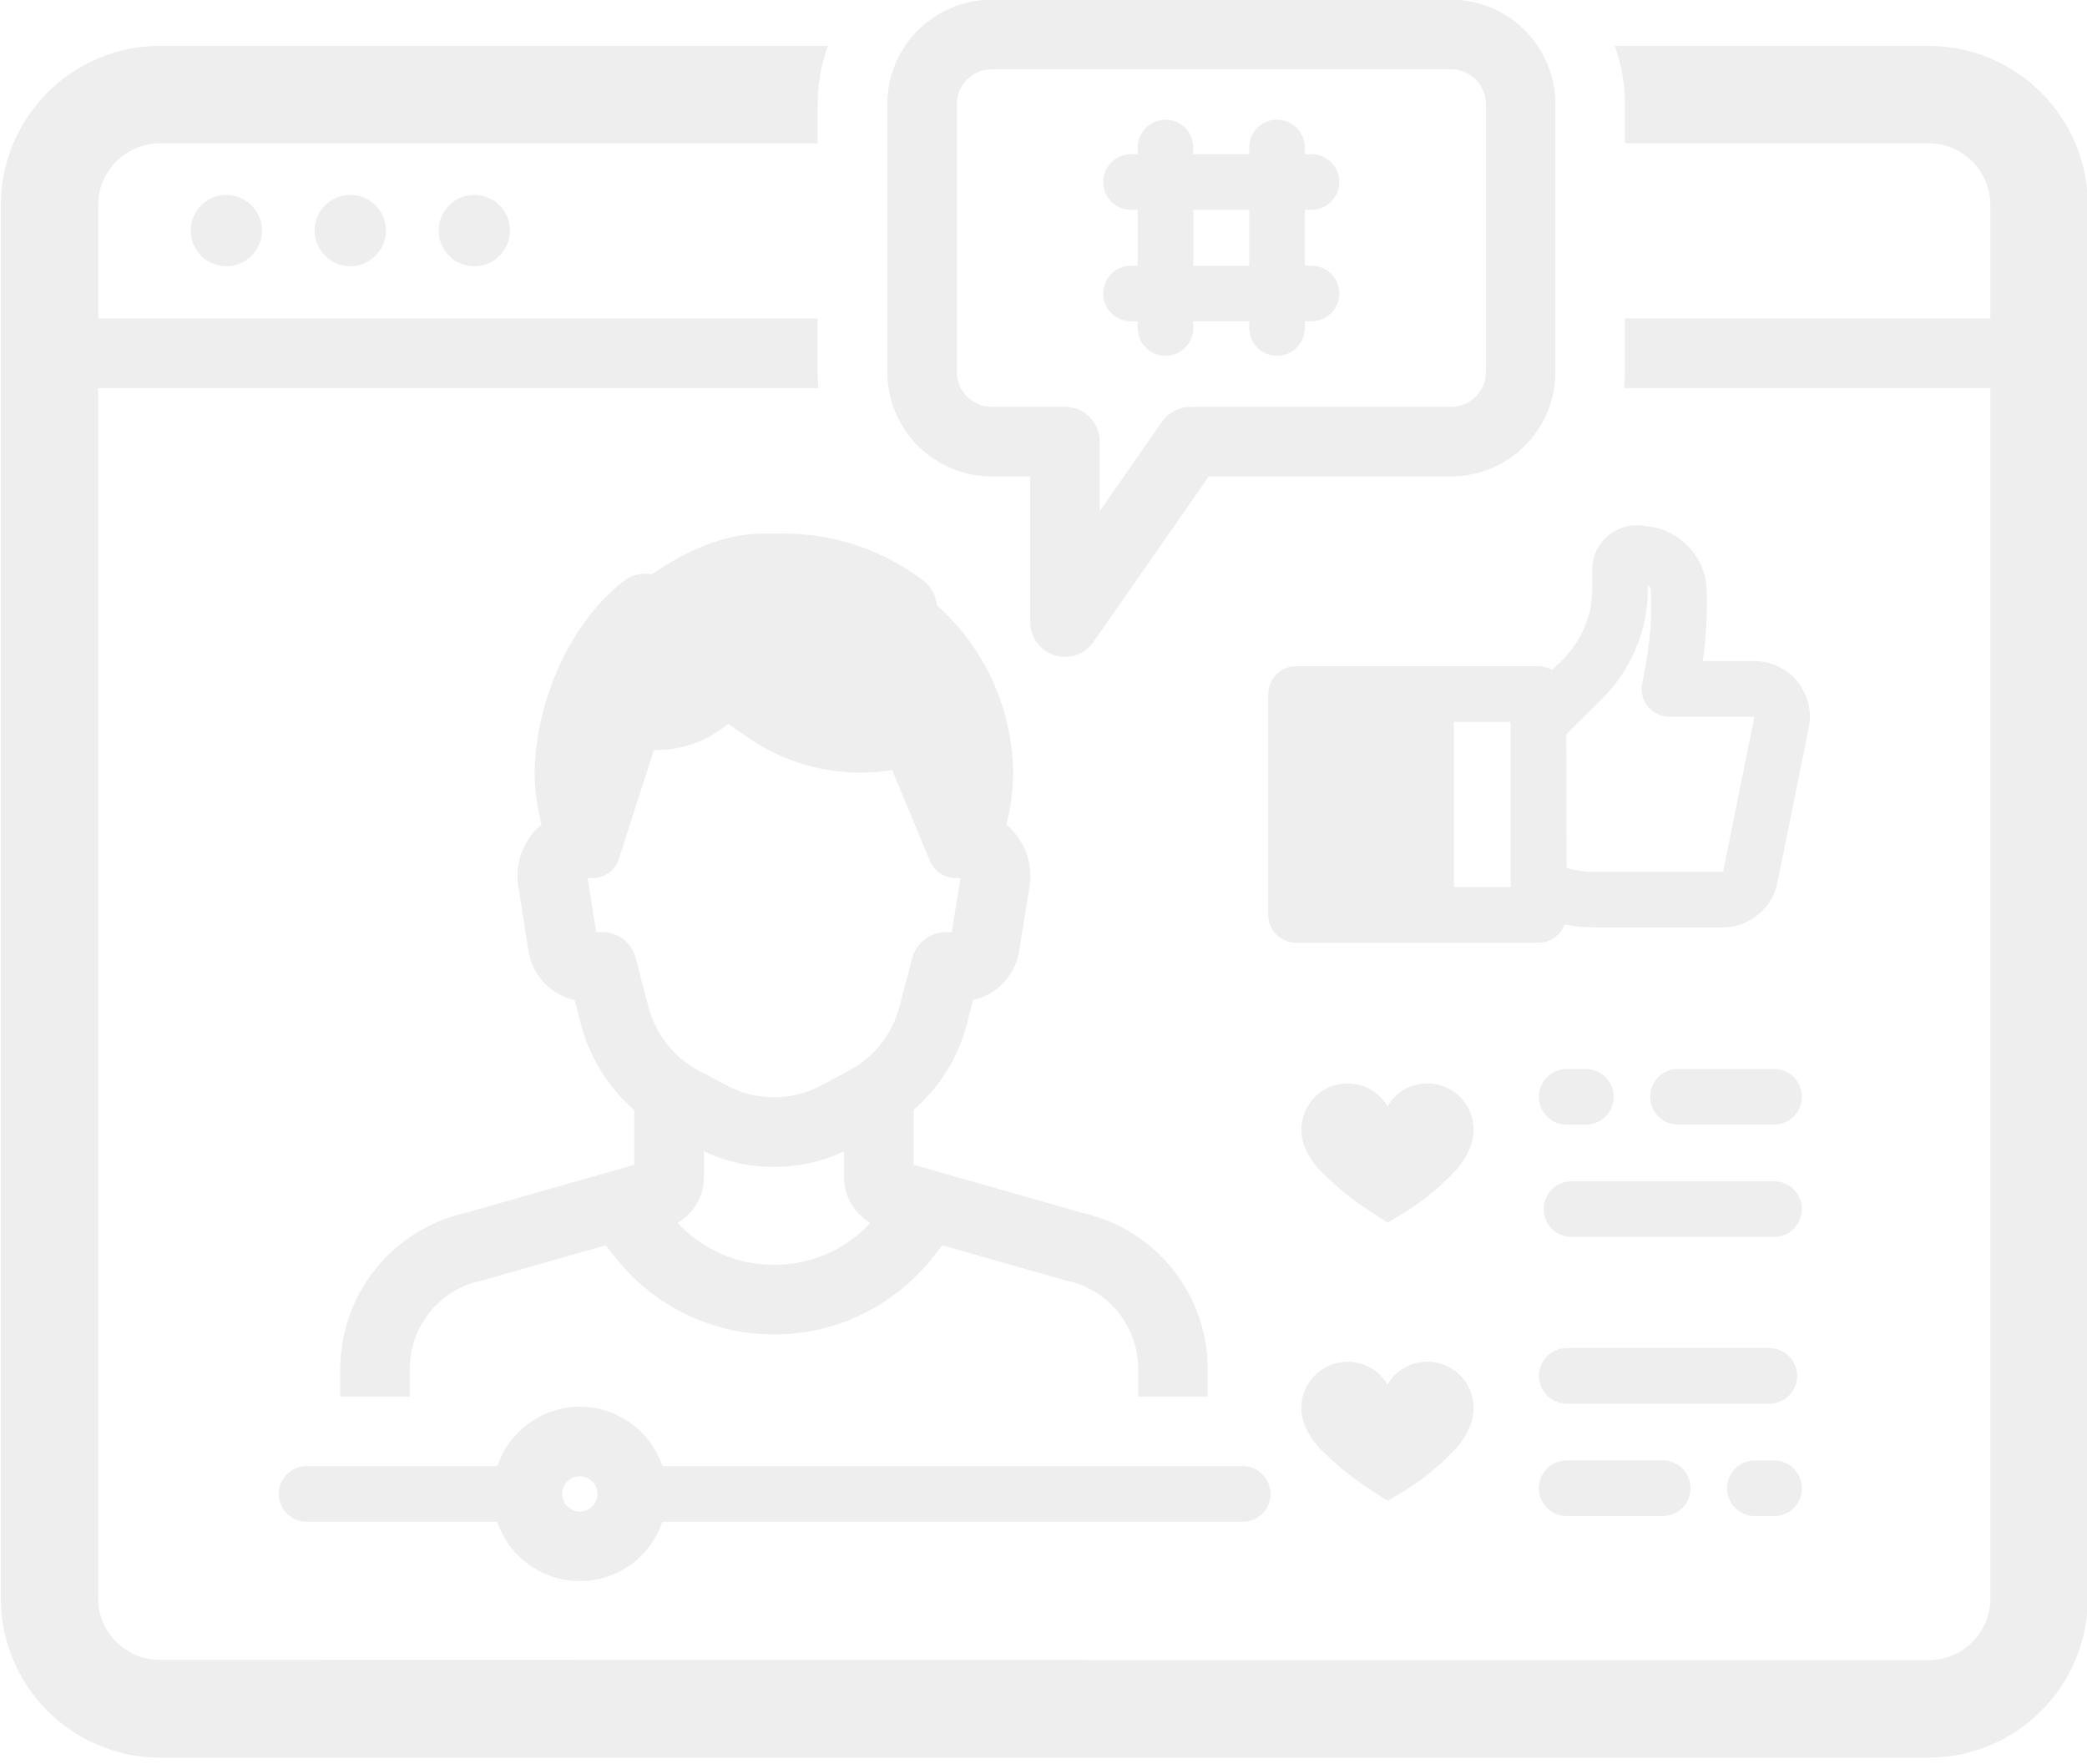
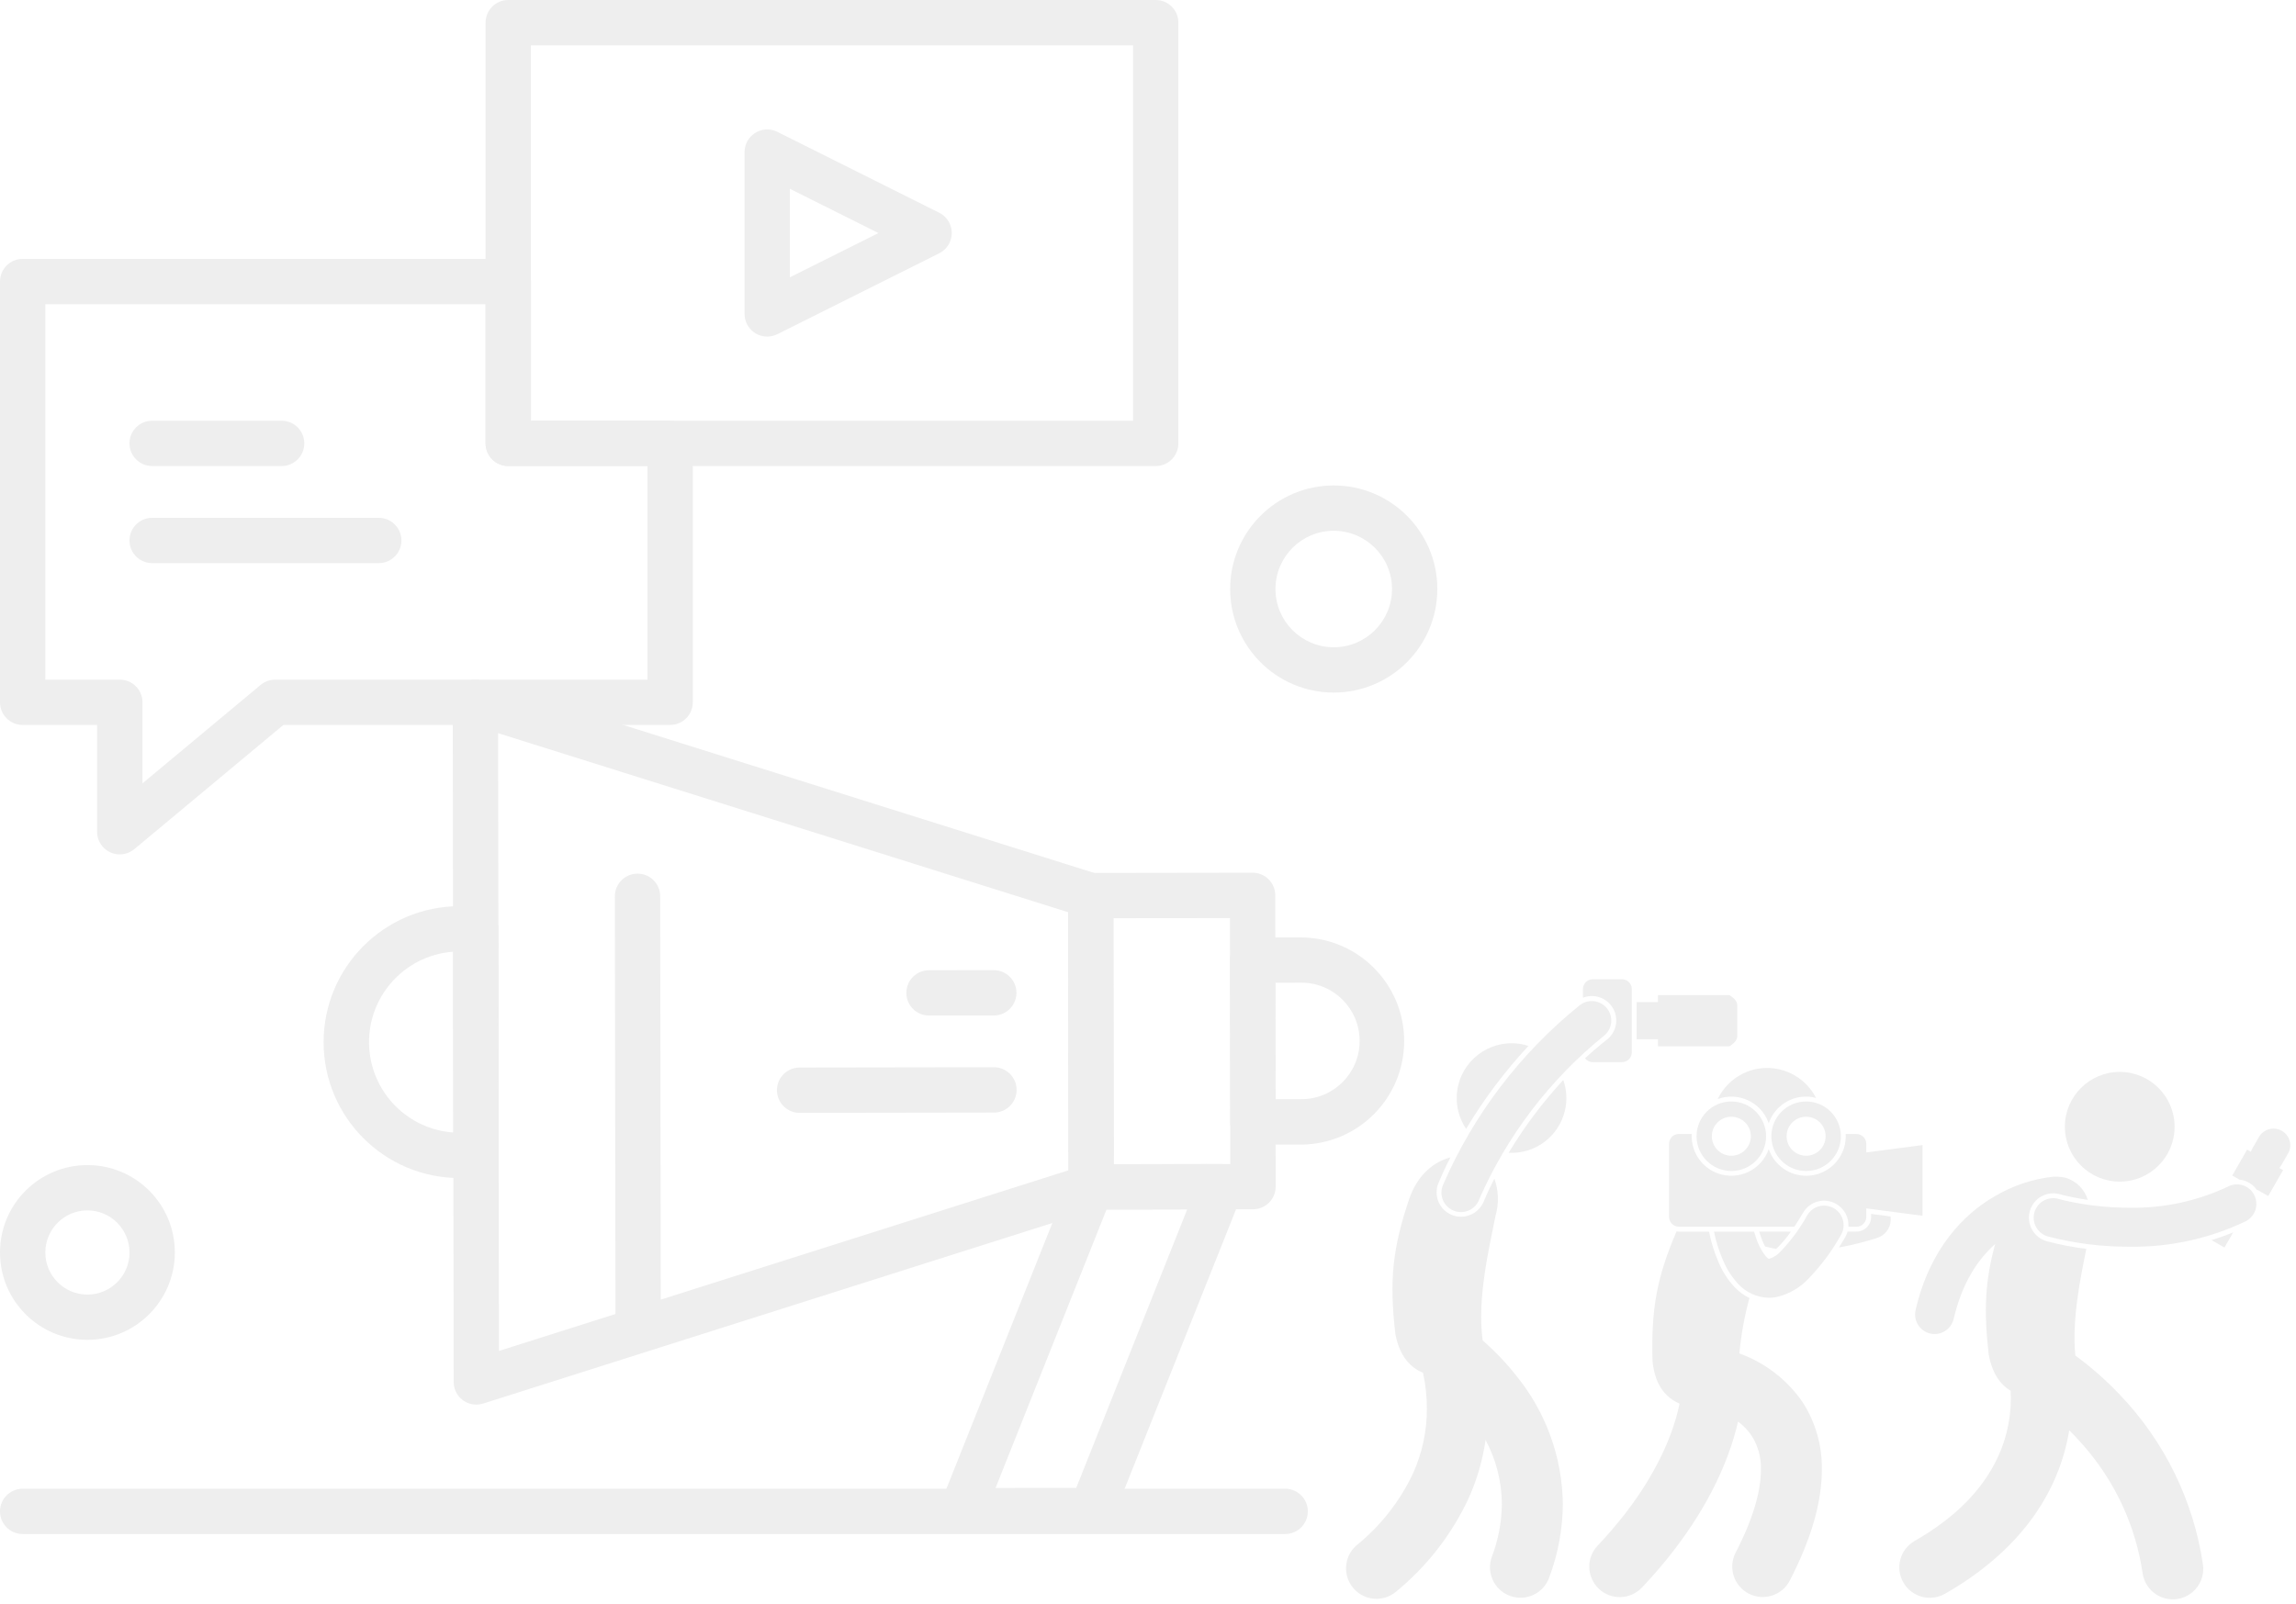
- <svg xmlns="http://www.w3.org/2000/svg" version="1.1" id="レイヤー_1" x="0px" y="0px" viewBox="0 0 271 229" style="enable-background:new 0 0 271 229;" xml:space="preserve">
+ <svg xmlns="http://www.w3.org/2000/svg" version="1.1" id="レイヤー_1" x="0px" y="0px" viewBox="0 0 385 269" style="enable-background:new 0 0 385 269;" xml:space="preserve">
  <style type="text/css">
	.st0{fill:#EEEEEE;}
</style>
-   <g id="グループ_45" transform="translate(-460 -2735)">
-     <g id="noun_youtube_channel_1982707" transform="translate(460 2735)">
-       <path id="パス_190" class="st0" d="M56.96,29.93c0,2.56,2.06,4.63,4.62,4.64s4.63-2.06,4.64-4.62c0-2.56-2.06-4.63-4.62-4.64    c0,0-0.01,0-0.01,0C59.04,25.31,56.96,27.38,56.96,29.93C56.96,29.93,56.96,29.93,56.96,29.93z" />
-       <path id="パス_191" class="st0" d="M40.86,29.93c0,2.56,2.06,4.63,4.62,4.64c2.56,0,4.63-2.06,4.64-4.62    c0-2.56-2.06-4.63-4.62-4.64c0,0-0.01,0-0.01,0C42.94,25.31,40.86,27.38,40.86,29.93C40.86,29.93,40.86,29.93,40.86,29.93z" />
-       <path id="パス_192" class="st0" d="M24.76,29.93c0,2.56,2.06,4.63,4.62,4.64s4.63-2.06,4.64-4.62c0-2.56-2.06-4.63-4.62-4.64    c0,0-0.01,0-0.01,0C26.84,25.31,24.76,27.38,24.76,29.93C24.76,29.93,24.76,29.93,24.76,29.93z" />
-       <path id="パス_193" class="st0" d="M146.86,34.5c-2,0-3.61,1.62-3.61,3.61c0,2,1.62,3.61,3.61,3.61l0,0h0.87v0.87    c0,2,1.62,3.61,3.61,3.61s3.61-1.62,3.61-3.61v-0.87h7.26v0.87c0,2,1.62,3.61,3.61,3.61c2,0,3.61-1.62,3.61-3.61v-0.87h0.87    c2,0,3.61-1.62,3.61-3.61c0-2-1.62-3.61-3.61-3.61h-0.87v-7.26h0.87c2,0,3.61-1.62,3.61-3.61c0-2-1.62-3.61-3.61-3.61h-0.87v-0.87    c0-2-1.62-3.61-3.61-3.61c-2,0-3.61,1.62-3.61,3.61v0.87h-7.26v-0.87c0-2-1.62-3.61-3.61-3.61s-3.61,1.62-3.61,3.61v0.87h-0.87    c-2,0-3.61,1.62-3.61,3.61c0,2,1.62,3.61,3.61,3.61l0,0h0.87v7.26L146.86,34.5z M154.96,27.24h7.26v7.26h-7.26V27.24z" />
-       <path id="パス_194" class="st0" d="M190.88,144.35c-1.28-3.05-4.8-4.49-7.86-3.21c-1.2,0.5-2.2,1.38-2.85,2.5    c-0.13-0.22-0.27-0.43-0.43-0.63c-2.03-2.62-5.81-3.1-8.43-1.06c-2.15,1.67-2.91,4.57-1.85,7.08c0,0.01,0.01,0.01,0.01,0.02    c0.51,1.2,1.26,2.28,2.2,3.18l0.87,0.84c1.45,1.39,3.02,2.65,4.7,3.75l2.93,1.93l1.34-0.78c2.73-1.59,5.21-3.56,7.38-5.85l0,0    c0.78-0.82,1.41-1.77,1.86-2.8c0.04-0.1,0.09-0.2,0.13-0.29C191.51,147.53,191.51,145.84,190.88,144.35L190.88,144.35z" />
-       <path id="パス_195" class="st0" d="M189.59,178.57c-2.34-2.35-6.14-2.35-8.49-0.01c-0.36,0.36-0.68,0.77-0.93,1.21    c-0.13-0.22-0.27-0.43-0.43-0.63c-2.03-2.62-5.81-3.1-8.43-1.06c-2.15,1.67-2.91,4.57-1.85,7.08c0,0.01,0,0.01,0.01,0.02    c0.51,1.2,1.26,2.28,2.2,3.18l0.87,0.84c1.45,1.39,3.02,2.65,4.7,3.75l2.93,1.93l1.34-0.77c2.73-1.59,5.21-3.56,7.38-5.85l0,0    c0.78-0.82,1.41-1.77,1.86-2.8c0.04-0.1,0.09-0.2,0.13-0.29c0.63-1.49,0.63-3.18,0-4.67    C190.58,179.77,190.14,179.12,189.59,178.57z" />
-       <path id="パス_196" class="st0" d="M233.36,178.65c0-1.99-1.62-3.61-3.61-3.61h-26.31c-2,0-3.61,1.62-3.61,3.61    c0,2,1.62,3.61,3.61,3.61h26.31C231.74,182.27,233.36,180.65,233.36,178.65C233.36,178.66,233.36,178.66,233.36,178.65z" />
-       <path id="パス_197" class="st0" d="M203.43,189.63c-2,0-3.61,1.62-3.61,3.61s1.62,3.61,3.61,3.61h12.48c2,0,3.61-1.62,3.61-3.61    s-1.62-3.61-3.61-3.61L203.43,189.63z" />
-       <path id="パス_198" class="st0" d="M227.87,196.86h2.5c2,0,3.61-1.62,3.61-3.61s-1.62-3.61-3.61-3.61l0,0h-2.5    c-2,0-3.61,1.62-3.61,3.61S225.87,196.86,227.87,196.86z" />
-       <path id="パス_199" class="st0" d="M230.37,153.39h-26.31c-2,0-3.61,1.62-3.61,3.61c0,2,1.62,3.61,3.61,3.61l0,0h26.31    c2,0,3.61-1.62,3.61-3.61C233.98,155.01,232.36,153.39,230.37,153.39L230.37,153.39z" />
-       <path id="パス_200" class="st0" d="M230.37,138.8h-12.48c-2,0-3.61,1.62-3.61,3.61s1.62,3.61,3.61,3.61h12.48    c2,0,3.61-1.62,3.61-3.61S232.36,138.8,230.37,138.8z" />
-       <path id="パス_201" class="st0" d="M203.43,146.03h2.5c2,0,3.61-1.62,3.61-3.61c0-2-1.62-3.61-3.61-3.61h-2.5    c-2,0-3.61,1.62-3.61,3.61C199.82,144.41,201.44,146.03,203.43,146.03z" />
-       <path id="パス_202" class="st0" d="M199.78,86.5h-31.49c-1.99,0.01-3.61,1.62-3.61,3.61v28.69c0,1.99,1.62,3.61,3.61,3.61    c0,0,0,0,0,0h31.49c1.51,0,2.86-0.95,3.38-2.37c1.3,0.25,2.62,0.37,3.94,0.38h16.62c3.44-0.02,6.39-2.44,7.08-5.8l4.07-20.14    c0.79-3.91-1.74-7.72-5.65-8.51c-0.47-0.1-0.95-0.14-1.43-0.14h-6.68c0.45-3.13,0.62-6.3,0.49-9.46l-0.02-0.24    c-0.01-0.38-0.06-0.75-0.15-1.12c-0.84-3.63-3.91-6.32-7.62-6.68l-0.63-0.09c-3.17-0.36-6.03,1.91-6.39,5.08    c-0.03,0.22-0.04,0.44-0.04,0.66v2.47c0.01,1.7-0.32,3.38-0.98,4.95c-0.66,1.58-1.62,3.02-2.84,4.23l-1.37,1.36    C201.01,86.68,200.4,86.51,199.78,86.5z M196.16,115.19h-7.37V93.73h7.37V115.19z M203.39,95.34l4.61-4.57    c1.9-1.87,3.4-4.11,4.43-6.58c1.03-2.45,1.55-5.08,1.54-7.73v-0.52c0.19,0.15,0.33,0.35,0.4,0.58v0.18    c0.15,3.27-0.09,6.55-0.7,9.77l-0.43,2.31c-0.38,1.95,0.89,3.83,2.84,4.22c0.23,0.05,0.47,0.07,0.71,0.07h11.02l-4.07,20.14    h-16.62c-1.25,0-2.5-0.17-3.7-0.51L203.39,95.34z" />
-       <path id="パス_203" class="st0" d="M60.46,157.49c-9.52,2.12-16.29,10.57-16.28,20.33v3.52h9.03v-3.52    c-0.03-5.55,3.83-10.36,9.25-11.53c0.11-0.02,0.22-0.04,0.33-0.07l15.85-4.52l1.39,1.73c9.04,11.31,25.54,13.15,36.85,4.11    c1.52-1.21,2.89-2.59,4.11-4.11l1.39-1.73l15.85,4.52c0.11,0.03,0.21,0.06,0.32,0.07c5.42,1.17,9.28,5.98,9.25,11.53v3.52h9.03    v-3.52c0.01-9.75-6.76-18.2-16.28-20.33l-21.92-6.25v-7.12c3.34-2.9,5.74-6.73,6.88-11c0.34-1.36,0.63-2.42,0.85-3.27    c3.12-0.69,5.5-3.24,5.98-6.4l1.36-8.42c0.38-2.49-0.34-5.03-1.99-6.94c-0.32-0.37-0.66-0.71-1.03-1.03    c0.58-2.21,0.87-4.48,0.88-6.76v-0.11c-0.14-8.26-3.73-16.09-9.9-21.59c-0.11-1.27-0.74-2.43-1.75-3.2    c-5.19-3.96-11.54-6.11-18.07-6.12h-2.69c-5.33,0-10.21,2.39-14.51,5.28c-1.27-0.23-2.57,0.08-3.6,0.85    c-6.76,5.2-11.44,15.16-11.62,24.9c0.02,2.28,0.32,4.55,0.9,6.76c-0.38,0.31-0.73,0.66-1.05,1.03c-1.65,1.92-2.37,4.46-1.97,6.96    l1.32,8.42c0.51,3.15,2.88,5.68,6,6.38c0.22,0.85,0.51,1.92,0.85,3.27c1.15,4.27,3.54,8.1,6.88,11v7.12L60.46,157.49z     M100.5,164.24c-4.75,0-9.28-1.97-12.52-5.44c2.12-1.23,3.43-3.51,3.43-5.96v-3.34c5.76,2.7,12.43,2.7,18.19,0v3.34    c0,2.45,1.3,4.72,3.42,5.96C109.78,162.28,105.25,164.25,100.5,164.24L100.5,164.24z M78.2,121.03h-0.79l-1.1-6.97    c0.14-0.02,0.28-0.04,0.42-0.07c0.07,0,0.13,0.04,0.2,0.04c1.57,0,2.96-1.02,3.43-2.51l4.55-14.13c3.52,0.08,6.94-1.13,9.63-3.4    l2.65,1.81c5.44,3.76,12.13,5.27,18.66,4.19l4.9,11.8c0.6,1.42,2.04,2.31,3.58,2.2c0.12,0.03,0.25,0.06,0.38,0.07l-1.12,6.97    h-0.78c-2.14,0.03-3.97,1.53-4.43,3.61c-0.04,0.16-0.25,1.07-1.61,6.16c-0.93,3.5-3.27,6.47-6.47,8.18l-3.63,1.95    c-3.86,2.06-8.48,2.06-12.34,0l-3.66-1.95c-3.19-1.72-5.52-4.68-6.45-8.18c-1.36-5.1-1.57-6-1.59-6.07    C82.25,122.59,80.38,121.03,78.2,121.03z" />
-       <path id="パス_204" class="st0" d="M36.2,193.98c0,1.99,1.62,3.61,3.61,3.61h24.76c1.99,5.92,8.4,9.11,14.32,7.12    c3.36-1.13,5.99-3.76,7.12-7.12h75.36c2,0,3.61-1.62,3.61-3.61s-1.62-3.61-3.61-3.61H86.02c-1.99-5.92-8.4-9.11-14.32-7.12    c-3.36,1.13-5.99,3.76-7.12,7.12H39.81C37.82,190.37,36.2,191.99,36.2,193.98z M75.29,191.69c1.27,0,2.29,1.03,2.29,2.29    s-1.03,2.29-2.29,2.29c-1.27,0-2.29-1.03-2.29-2.29C73,192.72,74.03,191.69,75.29,191.69z" />
-       <path id="パス_205" class="st0" d="M250.43,5.96h-40.75c0.87,2.42,1.32,4.98,1.32,7.55v5.09h39.42c4.43,0,8.02,3.59,8.03,8.02    v14.73H211v6.96c0,0.7-0.04,1.39-0.1,2.08h47.56v157.16c-0.01,4.43-3.6,8.02-8.03,8.02L20.3,215.52    c-4.23-0.24-7.54-3.74-7.56-7.98V50.39h93.53c-0.06-0.68-0.1-1.38-0.1-2.08v-6.96H12.75V26.63c0.01-4.43,3.6-8.01,8.03-8.02h85.4    v-5.1c0.01-2.58,0.45-5.13,1.33-7.56H20.78C9.37,5.97,0.12,15.22,0.1,26.63v180.92c0.02,11.41,9.27,20.65,20.68,20.67h229.65    c11.41-0.01,20.66-9.26,20.68-20.67V26.63C271.09,15.22,261.84,5.97,250.43,5.96z" />
-       <path id="パス_206" class="st0" d="M128.77,61.86h5v18.9c0,2.49,2.02,4.52,4.52,4.52c1.48,0,2.86-0.72,3.71-1.94l14.96-21.48    h31.46c7.48-0.01,13.54-6.07,13.55-13.55v-34.8c-0.01-7.48-6.07-13.54-13.55-13.55h-59.65c-7.48,0.01-13.54,6.07-13.55,13.55    v34.79C115.22,55.79,121.29,61.86,128.77,61.86z M124.25,13.52c0-2.49,2.02-4.51,4.52-4.52h59.66c2.49,0,4.51,2.02,4.52,4.52    v34.79c0,2.49-2.02,4.51-4.52,4.52H154.6c-1.48,0-2.86,0.72-3.71,1.93l-8.09,11.61v-9.03c0-2.49-2.02-4.52-4.51-4.52c0,0,0,0,0,0    h-9.52c-2.49,0-4.51-2.02-4.52-4.52L124.25,13.52L124.25,13.52z" />
+   <g id="グループ_96" transform="translate(-183.958 -3030.698)">
+     <g id="noun_Megaphone_2691735" transform="translate(149.958 3011.698)">
+       <g id="グループ_90" transform="translate(34 19)">
+         <g id="グループ_89" transform="translate(0 0)">
+           <g id="グループ_73" transform="translate(75.915 113.994)">
+             <path id="パス_245" class="st0" d="M3.96,121.6c-2.1,0-3.8-1.7-3.8-3.8L0,3.8C0,1.7,1.7,0,3.8,0c0.39,0,0.77,0.06,1.14,0.17       L108.12,32.6c1.58,0.5,2.66,1.96,2.66,3.62l0.07,48.86c0,1.66-1.07,3.13-2.65,3.63L5.11,121.42       C4.74,121.53,4.35,121.59,3.96,121.6z M7.61,8.98L7.75,112.6l95.5-30.3l-0.06-43.29L7.61,8.98z" />
+           </g>
+           <g id="グループ_74" transform="translate(54.283 151.993)">
+             <path id="パス_246" class="st0" d="M22.8,45.6C10.21,45.61-0.01,35.41-0.02,22.82C-0.02,10.22,10.18,0.01,22.77,0l0,0h2.71       h0.01c2.1,0,3.8,1.7,3.8,3.79l0.05,38c0,2.1-1.7,3.8-3.79,3.8h-2.71L22.8,45.6z M21.69,7.64c-8.37,0.61-14.66,7.9-14.05,16.27       c0.55,7.54,6.56,13.52,14.09,14.05L21.69,7.64z" />
+           </g>
+           <g id="グループ_75" transform="translate(179.099 146.379)">
+             <path id="パス_247" class="st0" d="M3.86,56.49c-2.1,0-3.8-1.7-3.8-3.79L0,3.84c0-2.1,1.7-3.8,3.79-3.8L30.93,0h0.01       c2.1,0,3.8,1.7,3.8,3.79l0.07,48.86c0,2.1-1.7,3.8-3.79,3.8L3.86,56.49L3.86,56.49z M7.6,7.63l0.06,41.26l19.54-0.03       L27.14,7.61L7.6,7.63z" />
+           </g>
+           <g id="グループ_76" transform="translate(206.256 157.224)">
+             <path id="パス_248" class="st0" d="M3.84,34.75c-2.09,0-3.79-1.7-3.8-3.79L0,3.82c0-2.1,1.7-3.8,3.79-3.8l8.14-0.01       c9.59,0.06,17.32,7.88,17.27,17.48c-0.06,9.49-7.72,17.18-17.22,17.27L3.84,34.75L3.84,34.75z M7.6,7.61l0.03,19.54l4.34-0.01       c5.4,0,9.77-4.38,9.76-9.78c0-5.4-4.38-9.77-9.78-9.76l0,0L7.6,7.61z" />
+           </g>
+           <g id="グループ_77" transform="translate(103.103 146.526)">
+             <path id="パス_249" class="st0" d="M3.9,78.17c-2.1,0-3.8-1.7-3.8-3.79L0,3.81c0-2.1,1.7-3.8,3.79-3.8H3.8       C5.9,0,7.6,1.7,7.6,3.8l0.1,70.57C7.7,76.46,6,78.17,3.9,78.17L3.9,78.17z" />
+           </g>
+           <g id="グループ_78" transform="translate(157.525 195.242)">
+             <path id="パス_250" class="st0" d="M3.8,61.94c-2.1,0-3.8-1.7-3.8-3.8c0-0.48,0.09-0.96,0.27-1.41L21.91,2.43       c0.58-1.44,1.97-2.39,3.52-2.39L47.15,0h0.01c2.1,0,3.8,1.7,3.8,3.8c0,0.48-0.09,0.96-0.27,1.41L29.04,59.52       c-0.58,1.44-1.97,2.39-3.52,2.39L3.8,61.94L3.8,61.94z M28.02,7.63L9.41,54.34l13.53-0.02L41.55,7.61L28.02,7.63z" />
+           </g>
+           <g id="グループ_79" transform="translate(151.981 162.726)">
+             <path id="パス_251" class="st0" d="M3.8,7.61c-2.1,0-3.8-1.7-3.8-3.8c0-2.1,1.7-3.8,3.8-3.8l0,0L14.65,0h0.01       c2.1,0,3.8,1.7,3.8,3.8c0,2.1-1.7,3.8-3.8,3.8L3.8,7.61L3.8,7.61z" />
+           </g>
+           <g id="グループ_80" transform="translate(130.279 179.01)">
+             <path id="パス_252" class="st0" d="M3.8,7.65c-2.1,0-3.8-1.7-3.8-3.8c0-2.1,1.7-3.8,3.8-3.8L36.38,0h0.01       c2.1,0,3.8,1.7,3.8,3.8c0,2.1-1.7,3.8-3.8,3.8l0,0L3.8,7.65L3.8,7.65z" />
+           </g>
+           <g id="グループ_81" transform="translate(0 249.702)">
+             <path id="パス_253" class="st0" d="M215.5,7.6H3.8C1.7,7.6,0,5.9,0,3.8C0,1.7,1.7,0,3.8,0h211.7c2.1,0,3.8,1.7,3.8,3.8       C219.3,5.9,217.6,7.6,215.5,7.6L215.5,7.6z" />
+           </g>
+           <g id="グループ_82" transform="translate(0 43.426)">
+             <path id="パス_254" class="st0" d="M20.08,99.88c-2.1,0-3.8-1.7-3.8-3.8l0,0V78.17H3.8c-2.1,0-3.8-1.7-3.8-3.8l0,0V3.8       C0,1.7,1.7,0,3.8,0c0,0,0,0,0,0h81.43c2.1,0,3.8,1.7,3.8,3.8v0v23.34h23.34c2.1,0,3.8,1.7,3.8,3.8l0,0v43.43       c0,2.1-1.7,3.8-3.8,3.8l0,0H47.52L22.52,99C21.83,99.57,20.97,99.88,20.08,99.88z M7.6,70.57h12.49c2.1,0,3.8,1.7,3.8,3.8l0,0       v13.6l19.82-16.52c0.68-0.57,1.54-0.88,2.43-0.88h62.43V34.74H85.22c-2.1,0-3.8-1.7-3.8-3.8l0,0V7.6H7.6V70.57z" />
+           </g>
+           <g id="グループ_83" transform="translate(81.425)">
+             <path id="パス_255" class="st0" d="M112.37,78.17H3.8c-2.1,0-3.8-1.7-3.8-3.8v0V3.8C0,1.7,1.7,0,3.8,0l0,0h108.57       c2.1,0,3.8,1.7,3.8,3.8v70.57C116.17,76.47,114.46,78.17,112.37,78.17z M7.6,70.57h100.97V7.6H7.6V70.57z" />
+           </g>
+           <g id="グループ_84" transform="translate(124.851 21.713)">
+             <path id="パス_256" class="st0" d="M3.8,34.74c-2.1,0-3.8-1.7-3.8-3.8V3.8C0,1.7,1.7,0,3.8,0c0.59,0,1.17,0.14,1.7,0.4       l27.14,13.57c1.88,0.94,2.64,3.22,1.7,5.1c-0.37,0.74-0.97,1.33-1.7,1.7L5.5,34.34C4.97,34.6,4.39,34.74,3.8,34.74z M7.6,9.95       v14.85l14.85-7.42L7.6,9.95z" />
+           </g>
+           <g id="グループ_85" transform="translate(21.713 70.568)">
+             <path id="パス_257" class="st0" d="M25.51,7.6H3.8C1.7,7.6,0,5.9,0,3.8S1.7,0,3.8,0h21.71c2.1,0,3.8,1.7,3.8,3.8       S27.61,7.6,25.51,7.6z" />
+           </g>
+           <g id="グループ_86" transform="translate(21.713 86.853)">
+             <path id="パス_258" class="st0" d="M41.8,7.6h-38C1.7,7.6,0,5.9,0,3.8S1.7,0,3.8,0h38c2.1,0,3.8,1.7,3.8,3.8       S43.9,7.6,41.8,7.6L41.8,7.6z" />
+           </g>
+           <g id="グループ_87" transform="translate(0 195.419)">
+             <path id="パス_259" class="st0" d="M14.66,29.31C6.56,29.31,0,22.75,0,14.66C0,6.56,6.56,0,14.66,0s14.66,6.56,14.66,14.66       C29.3,22.75,22.75,29.3,14.66,29.31z M14.66,7.6c-3.9,0-7.06,3.16-7.06,7.06c0,3.9,3.16,7.06,7.06,7.06       c3.9,0,7.06-3.16,7.06-7.06C21.71,10.76,18.55,7.6,14.66,7.6L14.66,7.6z" />
+           </g>
+           <g id="グループ_88" transform="translate(206.276 81.425)">
+             <path id="パス_260" class="st0" d="M17.37,34.74C7.78,34.74,0,26.96,0,17.37S7.78,0,17.37,0c9.59,0,17.37,7.78,17.37,17.37       C34.73,26.96,26.96,34.73,17.37,34.74z M17.37,7.6c-5.4,0-9.77,4.37-9.77,9.77s4.37,9.77,9.77,9.77c5.4,0,9.77-4.37,9.77-9.77       c0,0,0,0,0,0C27.14,11.98,22.76,7.61,17.37,7.6L17.37,7.6z" />
+           </g>
+         </g>
+       </g>
+     </g>
+     <g id="noun_paparazzi_881281" transform="translate(357.002 3194.95)">
+       <path id="パス_261" class="st0" d="M104.97,10.07v1.18h11.96c0,0,1.33-0.73,1.33-1.64V4.29c0-0.9-1.33-1.64-1.33-1.64h-11.96    v1.18h-3.58v6.23H104.97z" />
+       <path id="パス_262" class="st0" d="M94.03,13.9h4.91c0.9,0,1.64-0.73,1.64-1.64v0V1.64c0-0.9-0.73-1.64-1.64-1.64c0,0,0,0,0,0    h-4.91c-0.9,0-1.64,0.73-1.64,1.64c0,0,0,0,0,0V3.1c2.1-0.83,4.47,0.21,5.3,2.31c0.66,1.68,0.14,3.59-1.27,4.7    c-1.3,1.02-2.52,2.07-3.69,3.15C93.05,13.66,93.52,13.9,94.03,13.9z" />
+       <circle id="楕円形_2" class="st0" cx="182.4" cy="24.74" r="9.2" />
+       <path id="パス_263" class="st0" d="M167.67,41.95c-0.52-0.95-0.64-2.07-0.33-3.11c0.63-2.17,2.9-3.41,5.07-2.77c0,0,0,0,0,0    l0.15,0.04c0.14,0.04,0.35,0.09,0.62,0.16c0.77,0.18,1.58,0.35,2.43,0.5c0.42,0.07,0.9,0.15,1.43,0.23    c-0.53-1.77-1.91-3.15-3.67-3.69c-0.54-0.13-1.09-0.2-1.65-0.2c-0.15-0.01-0.3-0.01-0.45,0c-3.49,0.38-6.85,1.51-9.86,3.31    c-5.14,2.94-10.9,8.81-13.24,19.07c-0.41,1.76,0.69,3.52,2.45,3.93c1.76,0.41,3.52-0.69,3.93-2.45    c1.46-6.21,4.14-10.05,6.96-12.56c-1.68,6.15-1.94,11.12-1.07,18.62c0.62,3.18,1.99,4.98,3.66,5.99c0.02,0.41,0.04,0.85,0.04,1.33    c-0.01,3.8-0.94,7.54-2.72,10.9c-2.22,4.19-6.1,8.78-13.45,12.98c-2.44,1.43-3.26,4.56-1.83,6.99c1.4,2.39,4.46,3.23,6.88,1.89    c8.84-5.01,14.33-11.15,17.44-17.1c1.71-3.24,2.88-6.74,3.47-10.36c0.98,0.97,2,2.07,3.01,3.28c4.96,5.91,8.18,13.08,9.3,20.71    c0.41,2.79,3.01,4.72,5.8,4.31c2.79-0.41,4.72-3.01,4.31-5.8l0,0c-1.58-10.71-6.46-20.66-13.95-28.48    c-2.28-2.41-4.77-4.6-7.45-6.56c-0.57-5.97,0.78-12.65,1.85-17.89c-2.24-0.27-4.46-0.7-6.65-1.28    C169.09,43.63,168.2,42.92,167.67,41.95z" />
+       <path id="パス_264" class="st0" d="M82.5,10.97c-4.95-1.15-9.89,1.94-11.04,6.89c-0.58,2.49-0.09,5.11,1.34,7.23    c2.98-4.99,6.49-9.65,10.45-13.91C83.01,11.1,82.76,11.03,82.5,10.97z" />
+       <path id="パス_265" class="st0" d="M89.37,22.01c0.4-1.7,0.3-3.48-0.28-5.12c-3.46,3.75-6.53,7.84-9.16,12.22    C84.39,29.34,88.36,26.35,89.37,22.01z" />
+       <path id="パス_266" class="st0" d="M71.94,39.83c-2.26,0-4.09-1.83-4.09-4.09c0-0.5,0.09-1.01,0.28-1.48l0.05-0.12    c0.3-0.74,0.95-2.24,1.98-4.26c-2.73,0.71-5.51,2.89-6.9,6.95c-2.78,8.25-3.38,13.62-2.32,22.7c0.73,3.77,2.53,5.6,4.63,6.47    c0.43,1.97,0.65,3.99,0.65,6.01c0.01,3.74-0.78,7.45-2.32,10.86c-2.22,4.71-5.48,8.86-9.54,12.13c-2.1,1.89-2.27,5.12-0.39,7.22    c1.8,2.01,4.86,2.27,6.97,0.59c5.23-4.26,9.43-9.64,12.28-15.76c1.4-3.11,2.36-6.4,2.84-9.78c1.77,3.3,2.71,6.99,2.73,10.74    c-0.03,3.02-0.59,6.02-1.67,8.84c-0.98,2.65,0.37,5.59,3.02,6.57c2.65,0.98,5.59-0.37,6.57-3.02c1.5-3.96,2.28-8.16,2.31-12.39    c-0.1-7.86-2.86-15.45-7.83-21.54c-1.68-2.14-3.57-4.11-5.62-5.89c-0.94-7.03,1.04-15.24,2.17-20.96c0.58-2.03,0.51-4.18-0.2-6.17    c-1.16,2.26-1.73,3.68-1.74,3.72C75.17,38.77,73.64,39.83,71.94,39.83z" />
+       <path id="パス_267" class="st0" d="M95.92,9.47c1.41-1.13,1.63-3.19,0.49-4.6c-1.12-1.38-3.14-1.62-4.54-0.53    c-10,8.06-17.88,18.43-22.97,30.21c-0.68,1.68,0.13,3.58,1.81,4.26s3.58-0.13,4.26-1.81c0.01-0.03,0.02-0.06,0.03-0.09L75,36.89    C79.68,26.21,86.86,16.81,95.92,9.47z" />
+       <path id="パス_268" class="st0" d="M121.94,42.32c0.06,0.19,0.12,0.4,0.2,0.62c0.21,0.65,0.47,1.28,0.79,1.88    c0.57,0.15,1.18,0.29,1.84,0.41c0.09-0.08,0.19-0.17,0.29-0.27c0.81-0.81,1.55-1.69,2.2-2.63L121.94,42.32L121.94,42.32z" />
+       <path id="パス_269" class="st0" d="M140.71,39.36v0.51c0,1.35-1.1,2.45-2.45,2.45h-1.5c-0.09,0.34-0.23,0.68-0.41,0.98    c-0.35,0.59-0.69,1.15-1.04,1.69c2.17-0.39,4.3-0.93,6.4-1.6c1.54-0.49,2.49-2.02,2.25-3.61L140.71,39.36z" />
+       <path id="パス_270" class="st0" d="M123.54,24.15c1.12-3.28,4.58-5.13,7.93-4.25c-2.31-4.53-7.85-6.33-12.37-4.02    c-1.8,0.92-3.25,2.4-4.12,4.22c3.42-1.27,7.23,0.47,8.5,3.89C123.5,24.04,123.52,24.1,123.54,24.15L123.54,24.15z" />
+       <path id="パス_271" class="st0" d="M115.14,47.49c-0.72-1.66-1.26-3.39-1.61-5.16v0h-5.06c-0.13,0-0.26-0.01-0.39-0.03    c-3.27,7.63-4.28,12.9-4.02,21.8c0.43,4.12,2.29,6.1,4.53,7.08c-0.35,1.68-0.83,3.33-1.43,4.94c-1.82,4.93-5.34,11.51-12.31,18.88    c-1.94,2.05-1.85,5.28,0.2,7.23c2.05,1.94,5.28,1.85,7.23-0.2l0,0c7.9-8.34,12.2-16.18,14.48-22.38c0.66-1.78,1.21-3.61,1.64-5.46    c0.94,0.69,1.75,1.55,2.38,2.53c1.01,1.67,1.52,3.6,1.45,5.55c0.01,3.12-1.01,7.68-4.23,13.88c-1.3,2.5-0.33,5.59,2.18,6.89    c2.5,1.3,5.59,0.33,6.89-2.18c0-0.01,0.01-0.02,0.01-0.02c3.71-7.19,5.36-13.27,5.37-18.58c0.07-4-1.05-7.93-3.21-11.3    c-2.55-3.71-6.17-6.54-10.38-8.11l-0.24-0.09c0.29-3.14,0.86-6.25,1.68-9.3c-0.94-0.45-1.79-1.08-2.5-1.84    C116.68,50.41,115.78,49.01,115.14,47.49z" />
+       <path id="パス_272" class="st0" d="M127.83,41.51c0.45-0.67,0.94-1.45,1.47-2.35c1.14-1.95,3.64-2.6,5.59-1.46    c1.34,0.78,2.12,2.26,2.01,3.81h1.36c0.9,0,1.63-0.73,1.64-1.64v-1.44l9.43,1.24V27.81l-9.43,1.24V27.6c0-0.9-0.73-1.64-1.64-1.64    h-1.82c0.01,0.12,0.02,0.24,0.02,0.36c0,3.67-2.97,6.64-6.64,6.64c-2.83,0-5.35-1.79-6.28-4.47c-1.2,3.47-4.98,5.3-8.45,4.1    c-2.67-0.93-4.47-3.45-4.47-6.28c0-0.12,0.01-0.24,0.02-0.36h-2.17c-0.9,0-1.64,0.73-1.64,1.64v12.27c0,0.9,0.73,1.63,1.64,1.64    H127.83z" />
+       <path id="パス_273" class="st0" d="M123.98,26.33c0,3.22,2.61,5.83,5.83,5.83c3.22,0,5.83-2.61,5.83-5.83s-2.61-5.83-5.83-5.83    c0,0,0,0,0,0C126.59,20.5,123.98,23.11,123.98,26.33C123.98,26.33,123.98,26.33,123.98,26.33z M129.81,23.06    c1.81,0,3.27,1.46,3.27,3.27s-1.46,3.27-3.27,3.27s-3.27-1.46-3.27-3.27v0C126.54,24.52,128,23.06,129.81,23.06L129.81,23.06z" />
+       <path id="パス_274" class="st0" d="M111.44,26.33c0,3.22,2.61,5.83,5.83,5.83c3.22,0,5.83-2.61,5.83-5.83    c0-3.22-2.61-5.83-5.83-5.83C114.05,20.5,111.44,23.11,111.44,26.33z M117.27,23.06c1.81,0,3.27,1.46,3.27,3.27    s-1.46,3.27-3.27,3.27S114,28.13,114,26.33v0C114,24.52,115.46,23.06,117.27,23.06L117.27,23.06z" />
+       <path id="パス_275" class="st0" d="M134.48,38.42c-1.56-0.92-3.56-0.4-4.48,1.16c-1.19,2.17-2.66,4.18-4.37,5.97    c-0.53,0.62-1.21,1.08-1.99,1.33c-0.02,0-0.04,0-0.06,0c0,0-0.01,0-0.01,0c-0.03,0-0.11,0-0.47-0.34    c-0.79-0.99-1.38-2.12-1.74-3.33c-0.1-0.31-0.2-0.61-0.27-0.88h-6.73c0.34,1.66,0.85,3.28,1.53,4.83c0.6,1.44,1.45,2.76,2.5,3.91    c1.33,1.46,3.19,2.31,5.16,2.35h0.03c0.31,0,0.62-0.02,0.93-0.06h0.01h0.01c0.02,0,0.04-0.01,0.06-0.01    c0.1-0.01,0.19-0.03,0.29-0.06c2.03-0.47,3.88-1.53,5.31-3.05c2.13-2.2,3.97-4.67,5.46-7.35    C136.56,41.34,136.04,39.34,134.48,38.42C134.48,38.42,134.48,38.42,134.48,38.42z" />
+       <path id="パス_277" class="st0" d="M209.58,25.42c-1.35-0.77-3.06-0.3-3.84,1.04l-1.12,1.95c-0.09,0.16-0.17,0.34-0.23,0.52    l-0.63-0.36l-2.49,4.35l1.21,0.69c1.2,0.12,2.28,0.78,2.95,1.78l0.04-0.07l1.83,1.04l2.49-4.35l-0.63-0.36    c0.12-0.14,0.24-0.3,0.33-0.46l1.12-1.95C211.4,27.91,210.93,26.19,209.58,25.42z" />
+       <path id="パス_278" class="st0" d="M199.96,45l1.46-2.55c-1.18,0.49-2.39,0.92-3.64,1.3L199.96,45z" />
+       <path id="パス_281" class="st0" d="M200.6,34.75c-5.16,2.45-10.82,3.67-16.54,3.57c-2.88,0-5.76-0.25-8.6-0.75    c-1.07-0.19-1.91-0.37-2.48-0.51c-0.28-0.07-0.5-0.12-0.64-0.16l-0.15-0.04l-0.03-0.01c-1.73-0.51-3.55,0.49-4.06,2.22    c-0.51,1.73,0.49,3.55,2.22,4.06l0,0l0,0c4.48,1.17,9.09,1.75,13.72,1.73c6.73,0.1,13.39-1.36,19.46-4.26    c1.62-0.81,2.27-2.77,1.46-4.39C204.18,34.6,202.22,33.94,200.6,34.75L200.6,34.75z" />
    </g>
  </g>
</svg>
